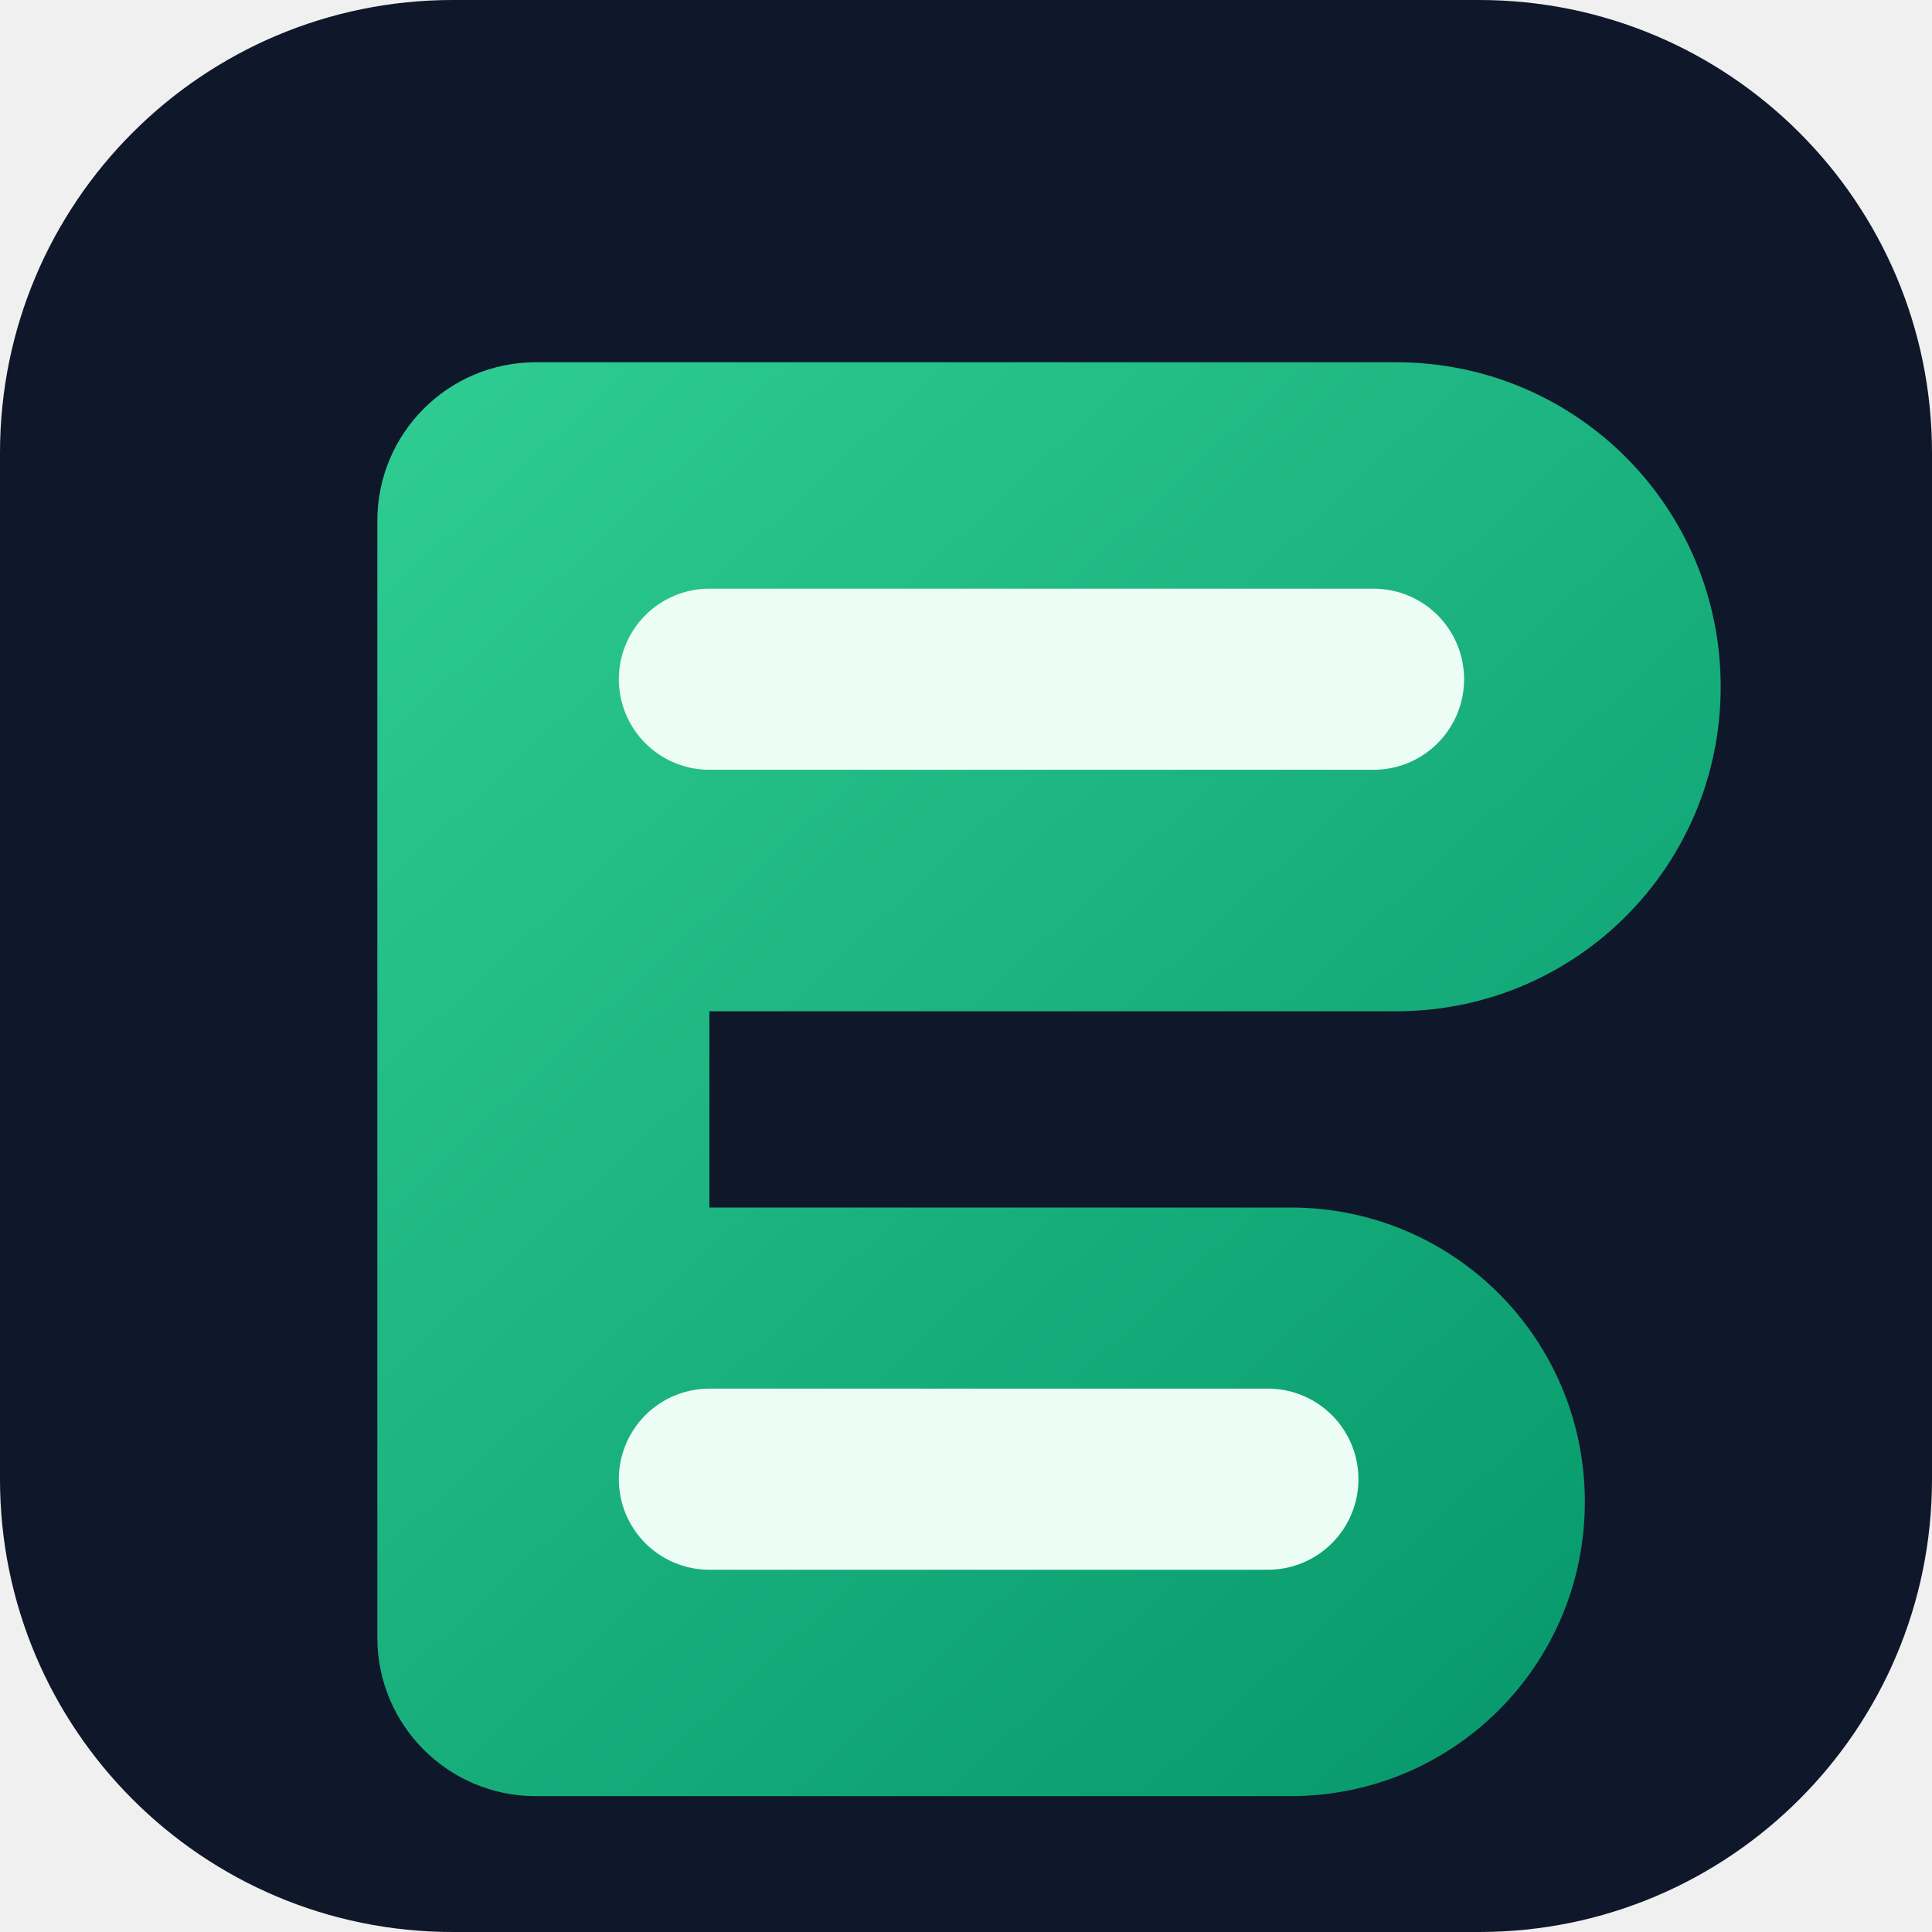
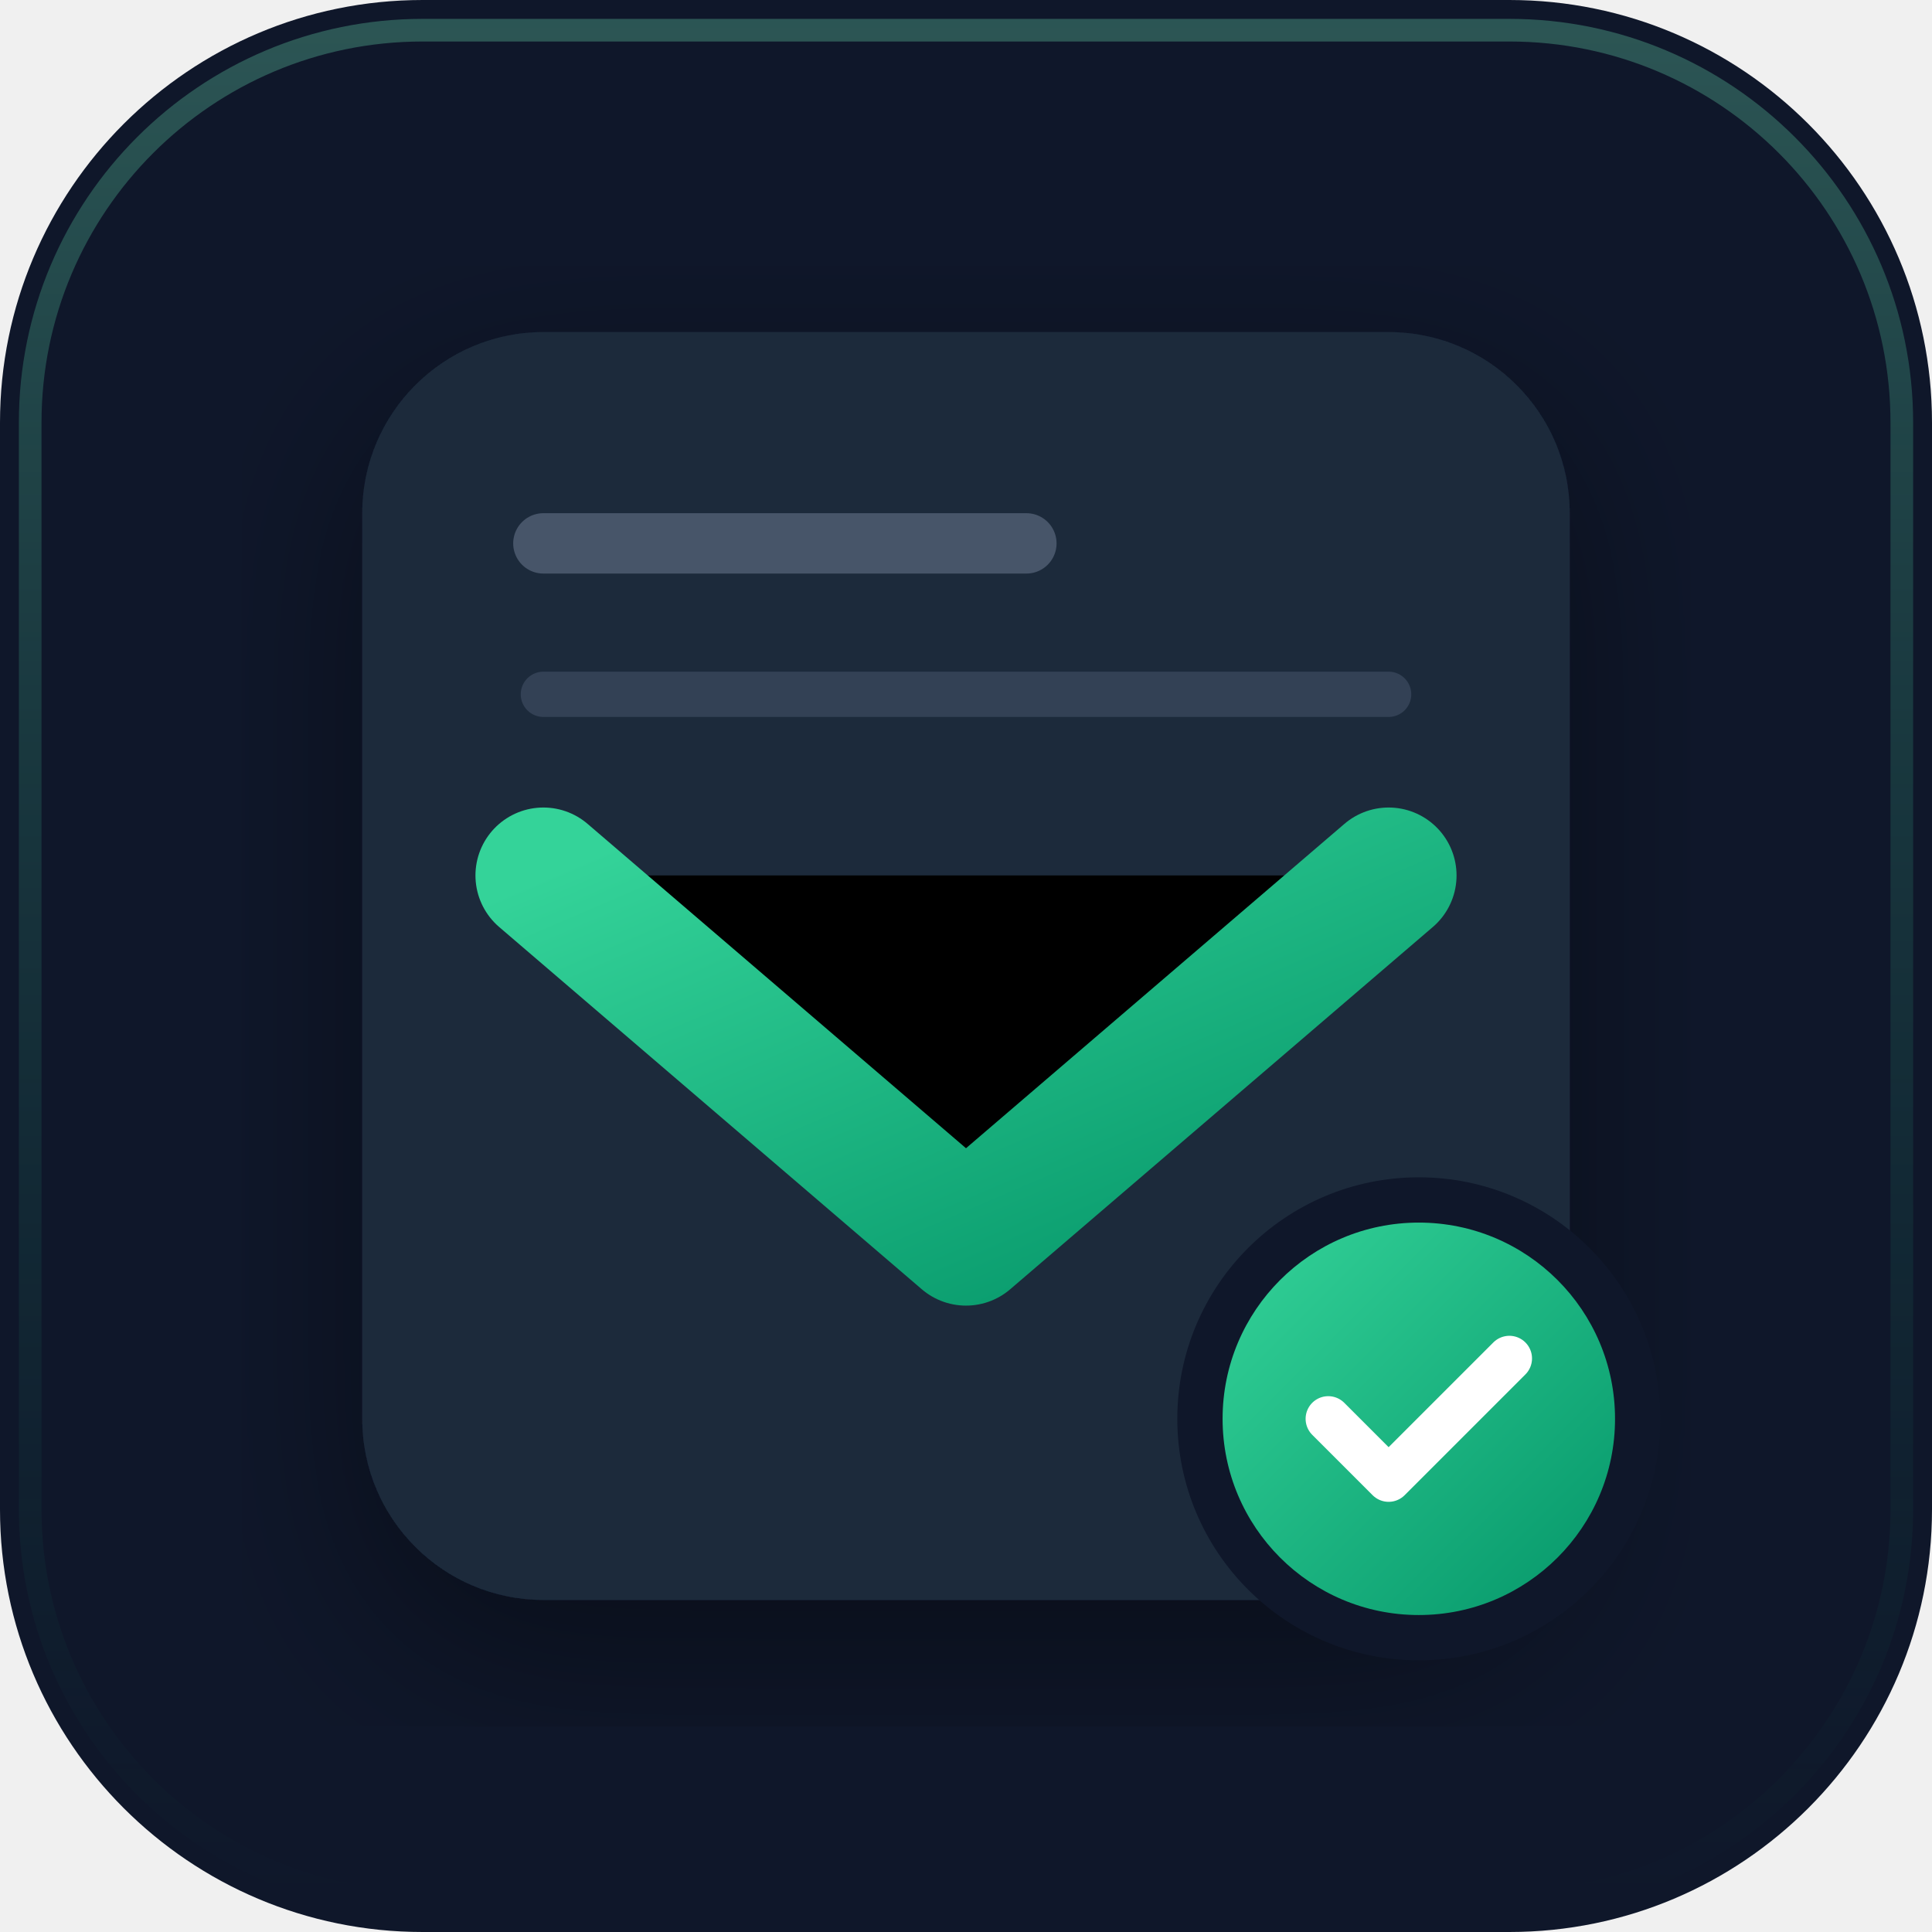
<svg xmlns="http://www.w3.org/2000/svg" viewBox="0 0 128 128" role="img" aria-label="BetterMedium">
  <defs>
-     <linearGradient id="bg" x1="16" y1="12" x2="112" y2="116" gradientUnits="userSpaceOnUse">
-       <stop stop-color="#34d399" />
-       <stop offset="1" stop-color="#059669" />
+     <linearGradient id="emeraldGrad" x1="0%" y1="0%" x2="100%" y2="100%">
+       <stop offset="0%" stop-color="#34d399" />
+       <stop offset="100%" stop-color="#059669" />
    </linearGradient>
+     <linearGradient id="glowGrad" x1="0%" y1="0%" x2="0%" y2="100%">
+       <stop offset="0%" stop-color="#6ee7b7" stop-opacity="0.3" />
+       <stop offset="100%" stop-color="#059669" stop-opacity="0" />
+     </linearGradient>
+     <filter id="shadow" x="-10%" y="-10%" width="120%" height="120%">
+       <feDropShadow dx="0" dy="4" stdDeviation="6" flood-color="#000000" flood-opacity="0.4" />
+     </filter>
  </defs>
-   <rect width="128" height="128" rx="30" fill="#0f172a" />
-   <path d="M25 34.5c0-5.8 4.7-10.5 10.5-10.5h57C104.4 24 114 33.6 114 45.5S104.4 67 92.5 67H47v13h38.5C96.3 80 105 88.7 105 99.5S96.3 119 85.5 119h-50C29.7 119 25 114.3 25 108.5v-74Z" fill="url(#bg)" />
-   <path d="M47 45h44M47 98h37" fill="none" stroke="#ecfdf5" stroke-linecap="round" stroke-width="12" />
+   <rect width="128" height="128" rx="28" fill="#0f172a" />
+   <rect x="2" y="2" width="124" height="124" rx="26" fill="none" stroke="url(#glowGrad)" stroke-width="1.5" />
+   <rect x="24" y="22" width="80" height="84" rx="12" fill="#1e293b" filter="url(#shadow)" />
+   <line x1="36" y1="36" x2="68" y2="36" stroke="#475569" stroke-width="4" stroke-linecap="round" />
+   <line x1="36" y1="46" x2="92" y2="46" stroke="#334155" stroke-width="3" stroke-linecap="round" />
+   <path d="M36 58 V92" stroke="url(#emeraldGrad)" stroke-width="9" stroke-linecap="round" />
+   <path d="M36 58 L64 82 L92 58" stroke="url(#emeraldGrad)" stroke-width="9" stroke-linecap="round" stroke-linejoin="round" />
+   <path d="M92 58 V92" stroke="url(#emeraldGrad)" stroke-width="9" stroke-linecap="round" />
+   <circle cx="94" cy="94" r="16" fill="#0f172a" />
+   <circle cx="94" cy="94" r="13" fill="url(#emeraldGrad)" />
+   <path d="M88 94 L92 98 L100 90" stroke="#ffffff" stroke-width="3" stroke-linecap="round" stroke-linejoin="round" fill="none" />
</svg>
